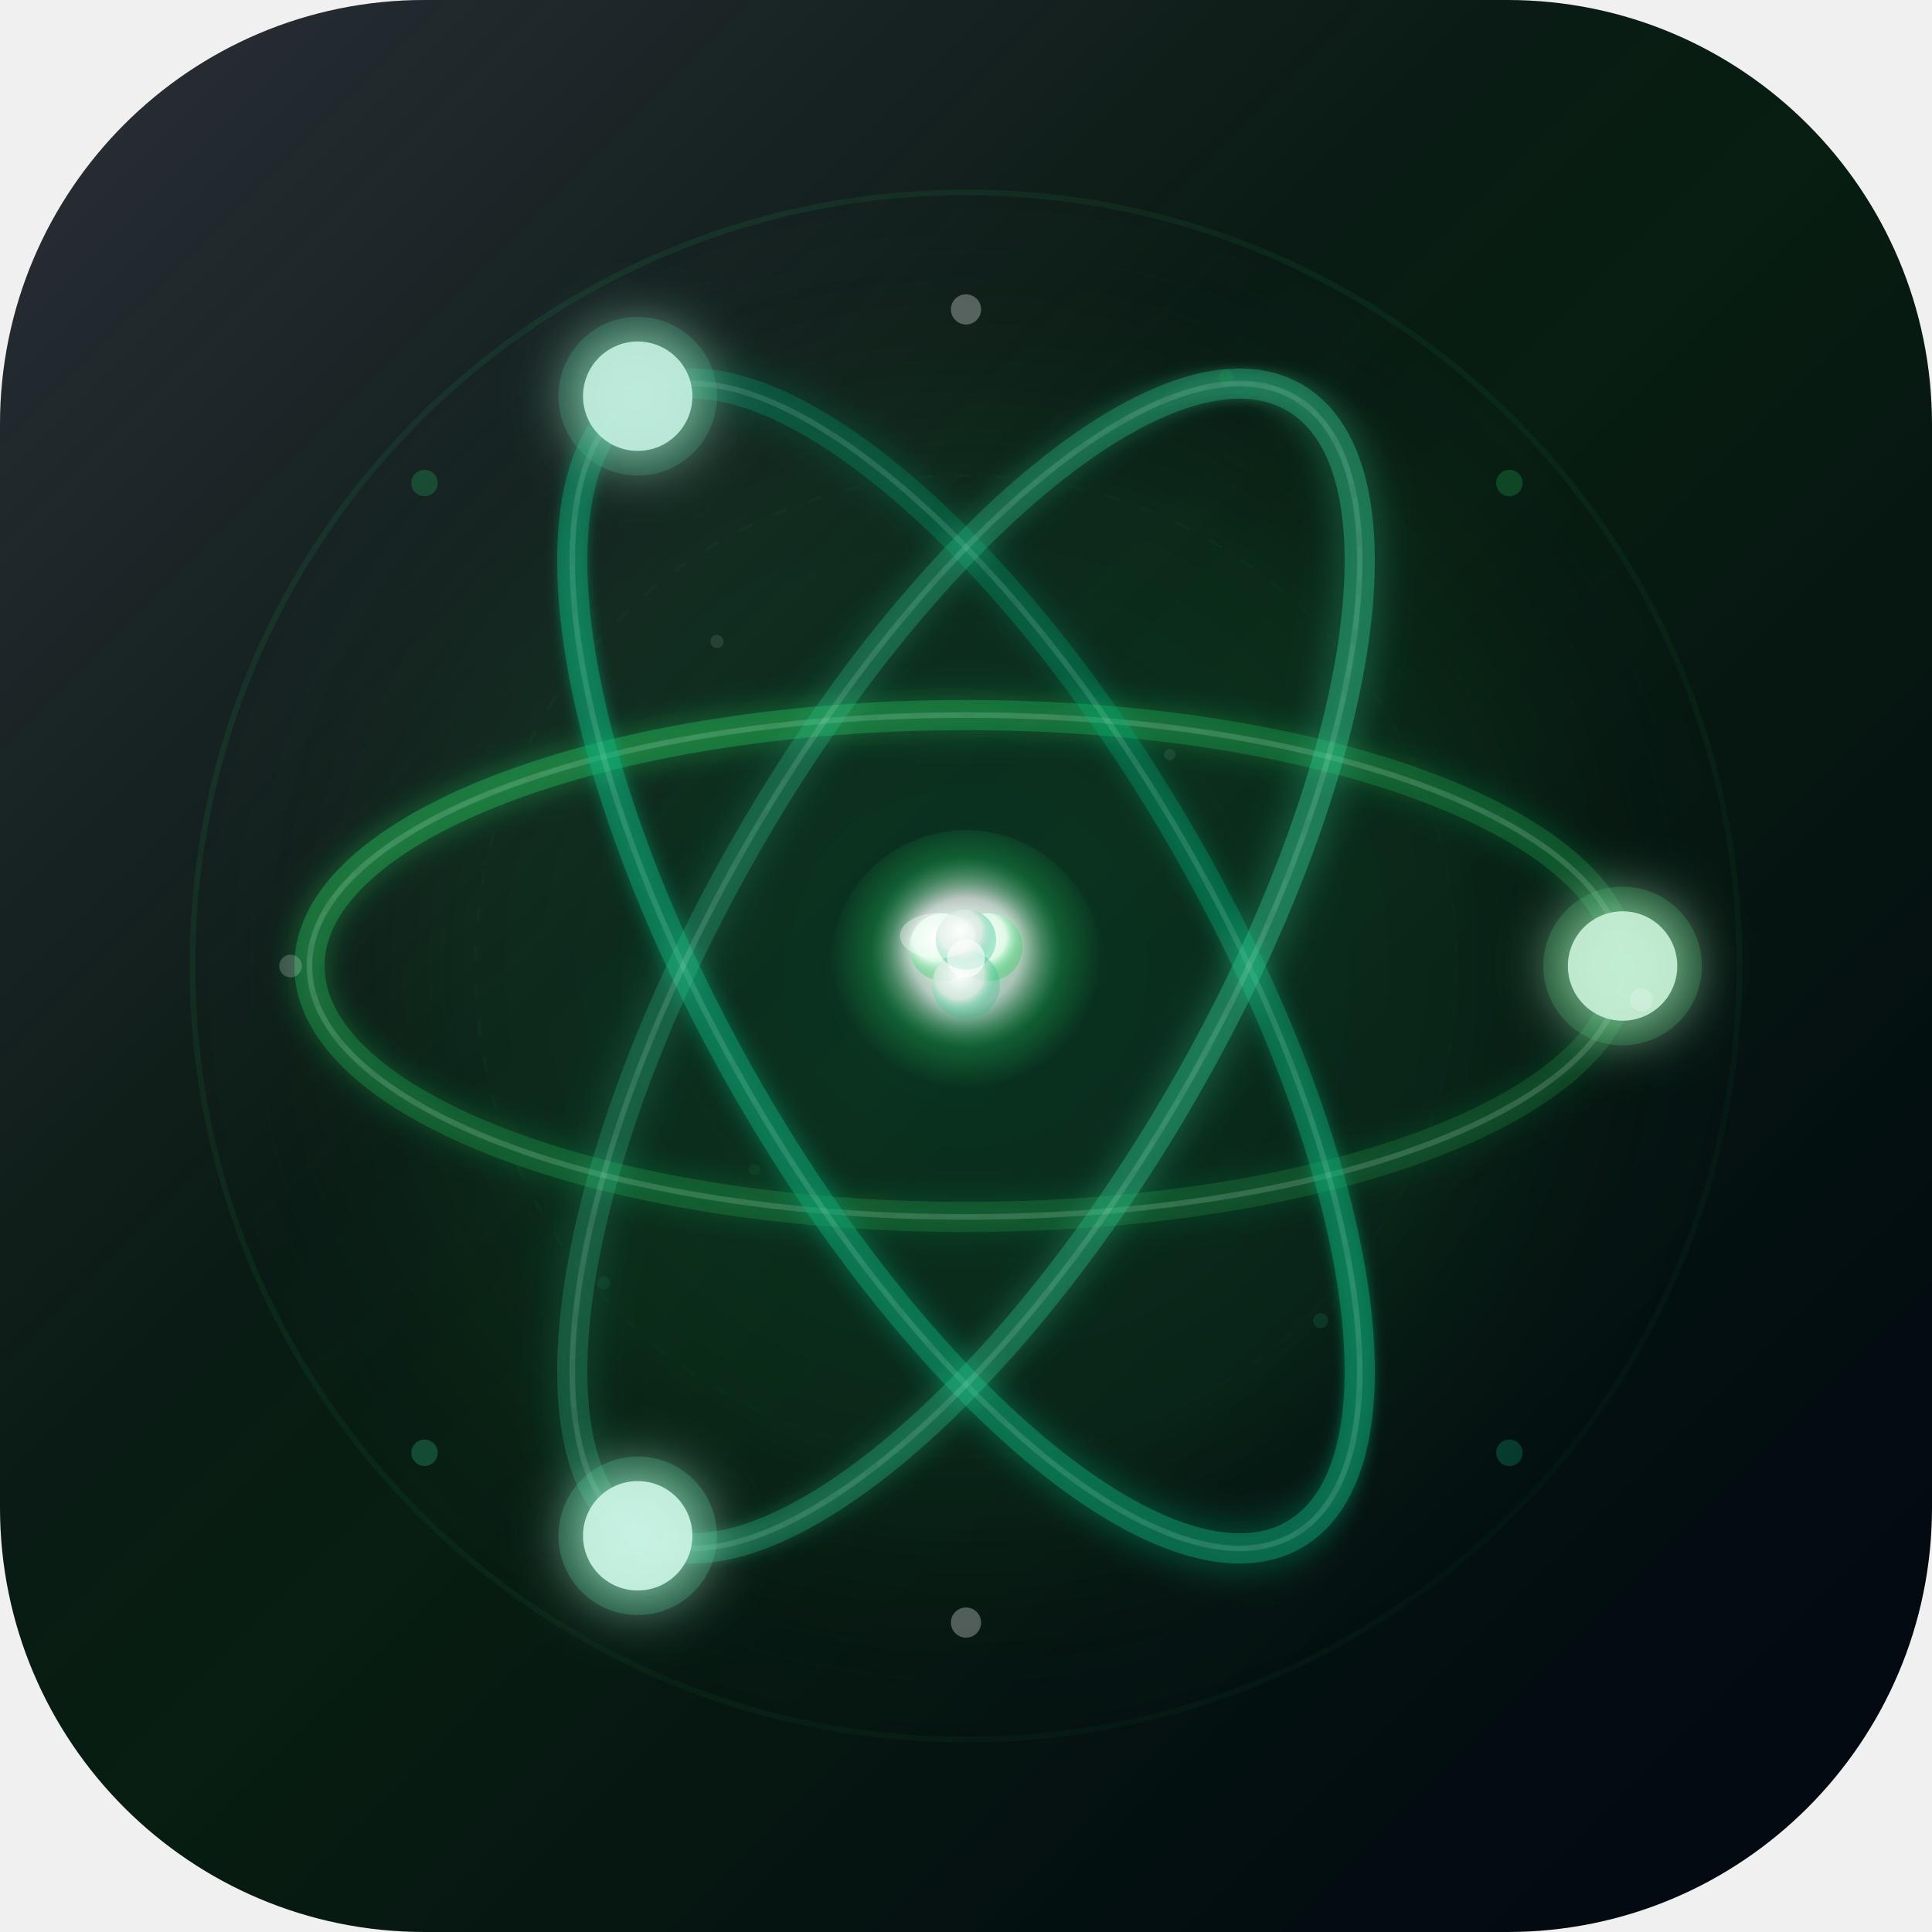
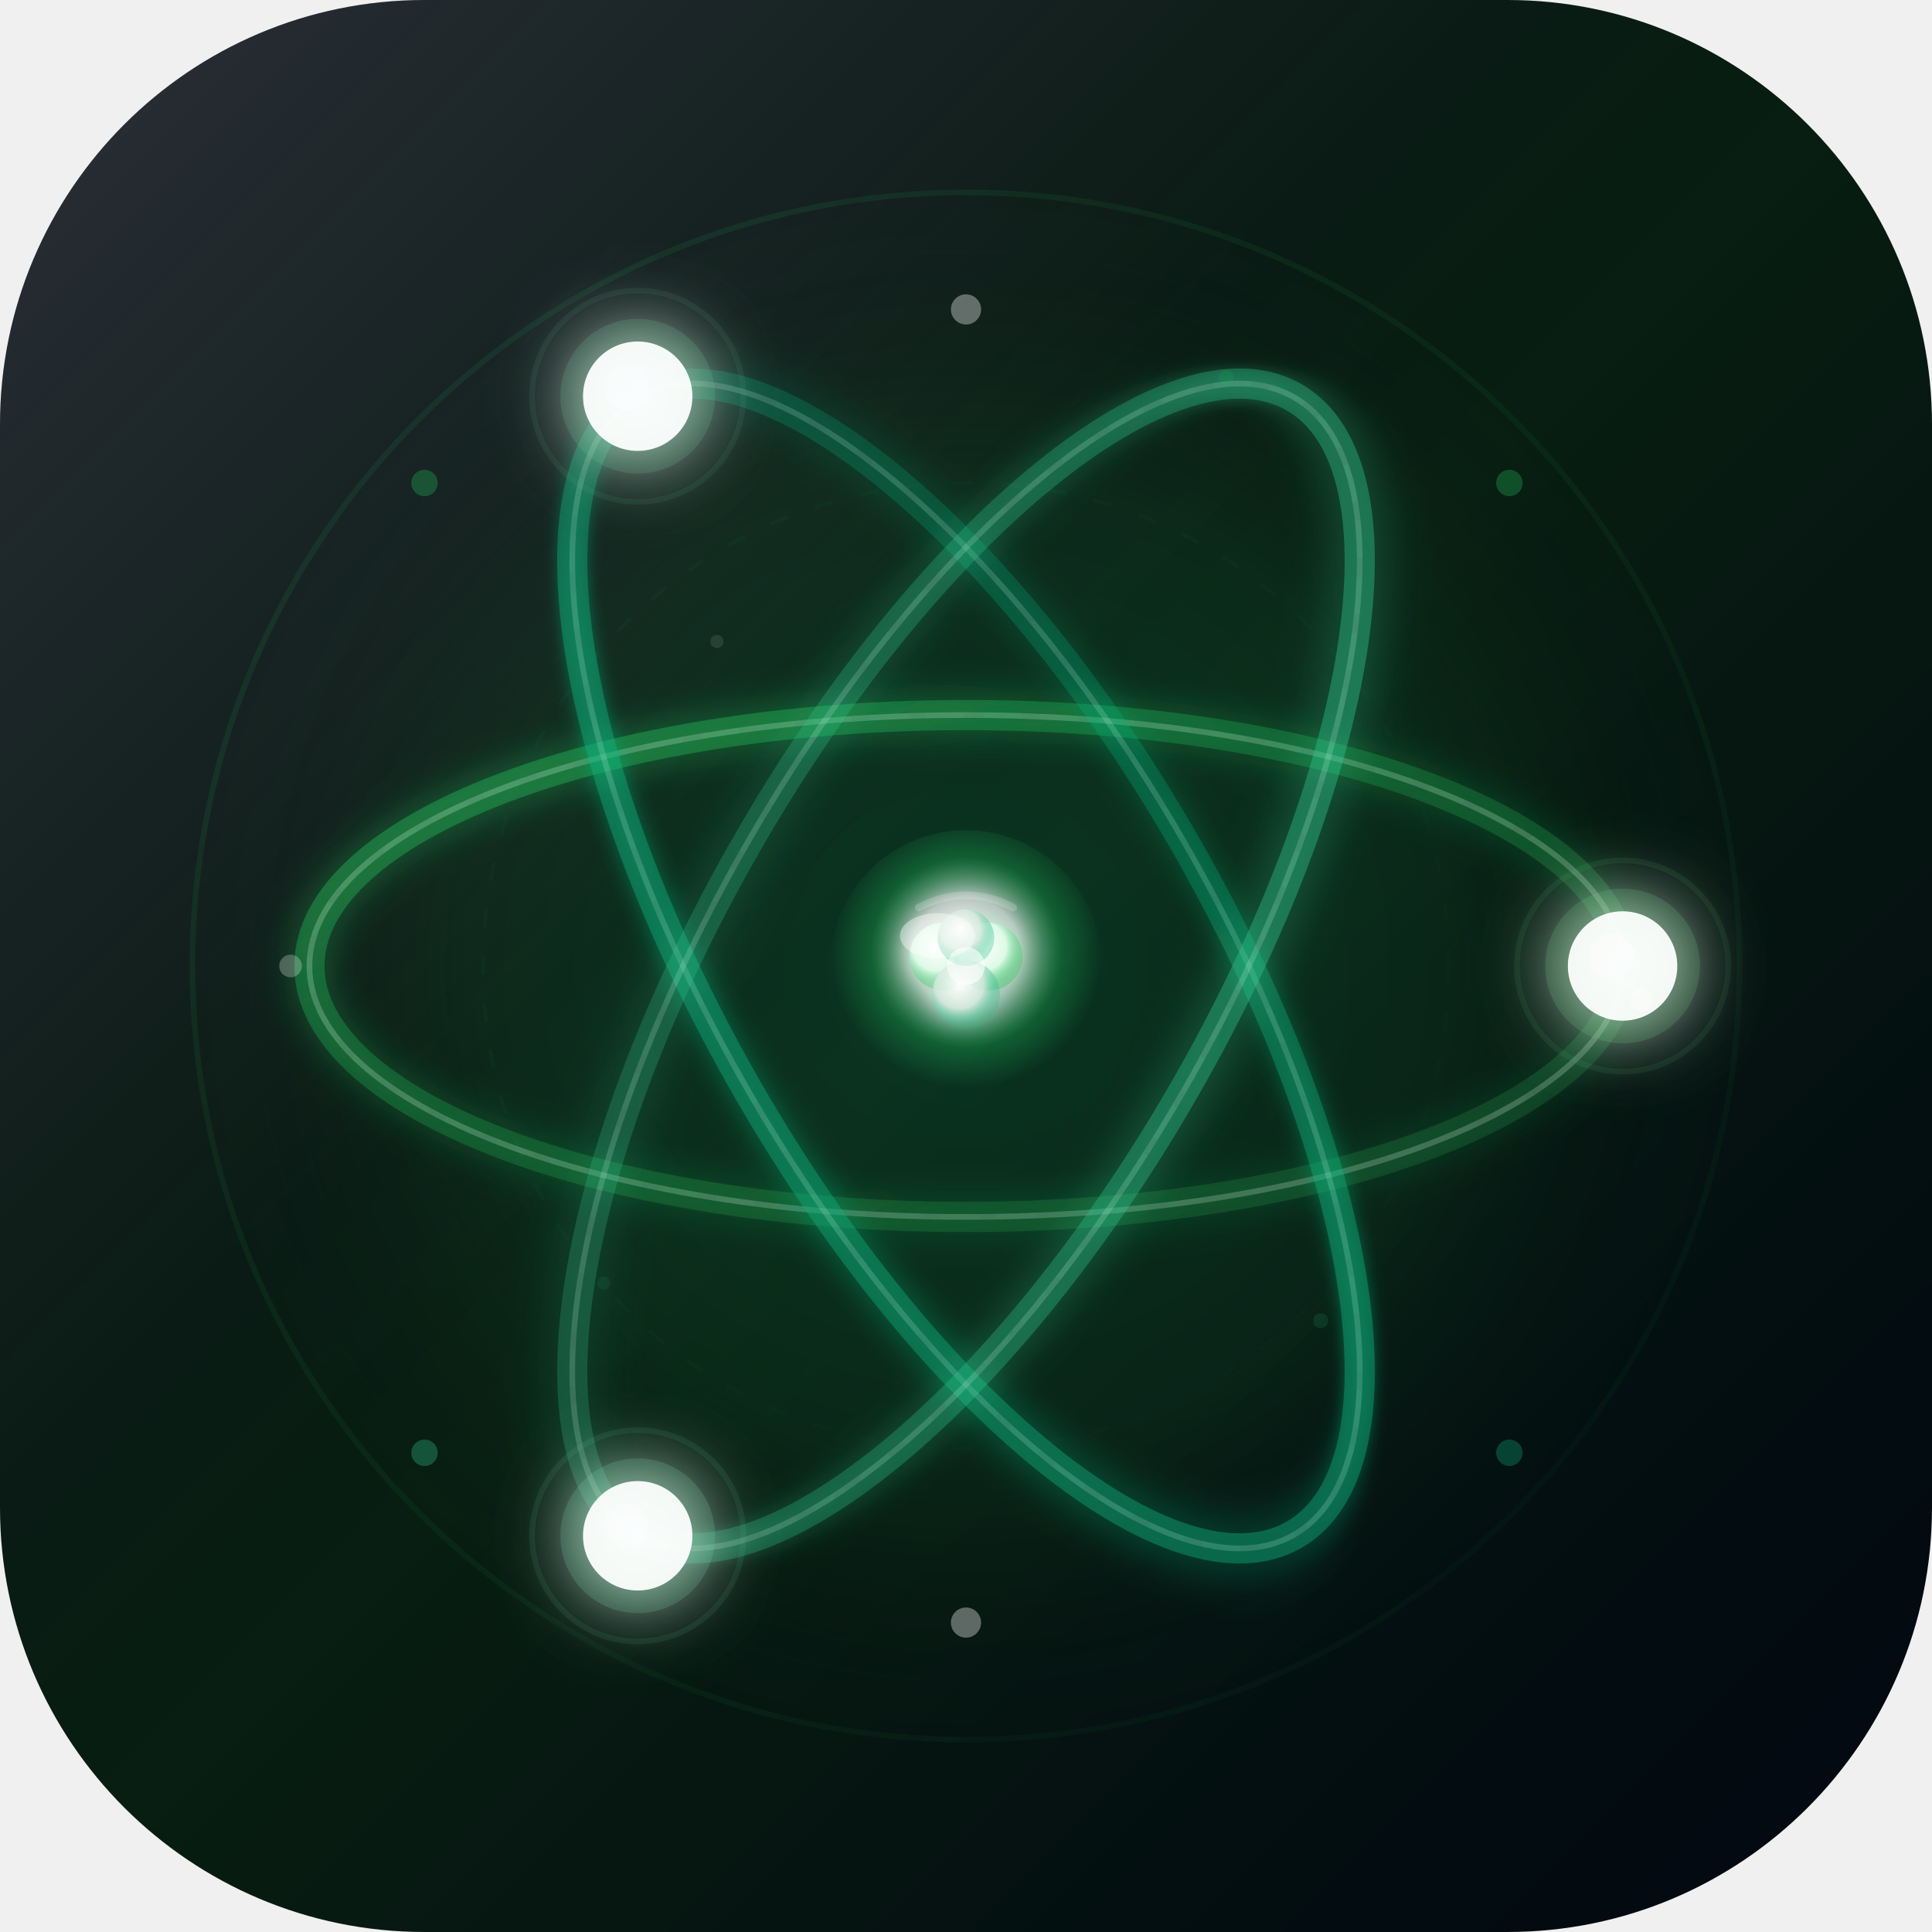
<svg xmlns="http://www.w3.org/2000/svg" viewBox="0 0 1024 1024">
  <defs>
    <linearGradient id="bg" x1="0%" y1="0%" x2="100%" y2="100%">
      <stop offset="0%" stop-color="#030712" />
      <stop offset="50%" stop-color="#041a0e" />
      <stop offset="100%" stop-color="#030712" />
    </linearGradient>
    <linearGradient id="glass" x1="0%" y1="0%" x2="80%" y2="80%">
      <stop offset="0%" stop-color="white" stop-opacity="0.16" />
      <stop offset="50%" stop-color="white" stop-opacity="0.02" />
      <stop offset="100%" stop-color="white" stop-opacity="0" />
    </linearGradient>
-     <linearGradient id="oc" x1="0%" y1="0%" x2="100%" y2="100%">
+     <linearGradient id="og" x1="0%" y1="0%" x2="100%" y2="100%">
      <stop offset="0%" stop-color="#22C55E" stop-opacity="0.8" />
      <stop offset="50%" stop-color="#1da750" stop-opacity="0.5" />
      <stop offset="100%" stop-color="#22C55E" stop-opacity="0.2" />
    </linearGradient>
-     <linearGradient id="op" x1="0%" y1="0%" x2="100%" y2="100%">
+     <linearGradient id="oe" x1="0%" y1="0%" x2="100%" y2="100%">
      <stop offset="0%" stop-color="#10B981" stop-opacity="0.2" />
      <stop offset="50%" stop-color="#10B981" stop-opacity="0.7" />
      <stop offset="100%" stop-color="#0ea374" stop-opacity="0.8" />
    </linearGradient>
-     <linearGradient id="ov" x1="0%" y1="0%" x2="100%" y2="100%">
+     <linearGradient id="om" x1="0%" y1="0%" x2="100%" y2="100%">
      <stop offset="0%" stop-color="#34D399" stop-opacity="0.7" />
      <stop offset="50%" stop-color="#2bc48a" stop-opacity="0.5" />
      <stop offset="100%" stop-color="#34D399" stop-opacity="0.3" />
    </linearGradient>
    <radialGradient id="nuc" cx="50%" cy="45%" r="50%">
      <stop offset="0%" stop-color="white" stop-opacity="0.98" />
      <stop offset="40%" stop-color="white" stop-opacity="0.7" />
      <stop offset="70%" stop-color="#22C55E" stop-opacity="0.3" />
      <stop offset="100%" stop-color="#22C55E" stop-opacity="0" />
    </radialGradient>
    <radialGradient id="amb" cx="50%" cy="50%" r="50%">
      <stop offset="0%" stop-color="#10B981" stop-opacity="0.15" />
      <stop offset="60%" stop-color="#22C55E" stop-opacity="0.08" />
      <stop offset="100%" stop-color="transparent" />
    </radialGradient>
-     <radialGradient id="prob-cloud" cx="50%" cy="50%" r="50%">
-       <stop offset="0%" stop-color="#22C55E" stop-opacity="0.12" />
-       <stop offset="50%" stop-color="#22C55E" stop-opacity="0.04" />
-       <stop offset="100%" stop-color="transparent" />
-     </radialGradient>
    <radialGradient id="proton" cx="40%" cy="35%" r="60%">
      <stop offset="0%" stop-color="white" stop-opacity="0.98" />
      <stop offset="60%" stop-color="#e0fbe8" stop-opacity="0.9" />
      <stop offset="100%" stop-color="#22C55E" stop-opacity="0.4" />
    </radialGradient>
    <radialGradient id="neutron" cx="40%" cy="35%" r="60%">
      <stop offset="0%" stop-color="white" stop-opacity="0.95" />
      <stop offset="60%" stop-color="#d4e8dc" stop-opacity="0.85" />
      <stop offset="100%" stop-color="#10B981" stop-opacity="0.3" />
    </radialGradient>
+     <radialGradient id="pc" cx="50%" cy="50%" r="50%">
+       <stop offset="0%" stop-color="#22C55E" stop-opacity="0.12" />
+       <stop offset="50%" stop-color="#22C55E" stop-opacity="0.04" />
+       <stop offset="100%" stop-color="transparent" />
+     </radialGradient>
    <filter id="gb" x="-20%" y="-20%" width="140%" height="140%">
-       <feGaussianBlur stdDeviation="8" result="b" />
+       <feGaussianBlur stdDeviation="10" result="b" />
      <feMerge>
        <feMergeNode in="b" />
        <feMergeNode in="SourceGraphic" />
      </feMerge>
    </filter>
    <filter id="eg" x="-50%" y="-50%" width="200%" height="200%">
-       <feGaussianBlur stdDeviation="16" result="g" />
+       <feGaussianBlur stdDeviation="20" result="g" />
      <feMerge>
        <feMergeNode in="g" />
        <feMergeNode in="SourceGraphic" />
      </feMerge>
    </filter>
    <filter id="nucglow" x="-40%" y="-40%" width="180%" height="180%">
      <feGaussianBlur stdDeviation="6" result="ng" />
      <feMerge>
        <feMergeNode in="ng" />
        <feMergeNode in="SourceGraphic" />
      </feMerge>
    </filter>
  </defs>
  <rect width="1024" height="1024" rx="225" fill="url(#bg)" />
  <circle cx="512" cy="512" r="430" fill="url(#amb)" />
  <rect width="1024" height="1024" rx="225" fill="url(#glass)" />
-   <circle cx="512" cy="512" r="410" fill="none" stroke="url(#oc)" stroke-width="3" opacity="0.15" />
-   <circle cx="512" cy="512" r="260" fill="none" stroke="url(#oc)" stroke-width="1.5" opacity="0.06" stroke-dasharray="8 12" />
-   <ellipse cx="512" cy="512" rx="348" ry="133" fill="none" stroke="url(#oc)" stroke-width="2" opacity="0.12" stroke-dasharray="18 8" />
-   <ellipse cx="512" cy="512" rx="348" ry="133" fill="none" stroke="url(#op)" stroke-width="2" opacity="0.12" stroke-dasharray="18 8" transform="rotate(60 512 512)" />
-   <ellipse cx="512" cy="512" rx="348" ry="133" fill="none" stroke="url(#ov)" stroke-width="2" opacity="0.12" stroke-dasharray="18 8" transform="rotate(120 512 512)" />
-   <ellipse cx="512" cy="512" rx="348" ry="133" fill="none" stroke="url(#oc)" stroke-width="16" opacity="0.65" filter="url(#gb)" />
-   <ellipse cx="512" cy="512" rx="348" ry="133" fill="none" stroke="white" stroke-width="3" opacity="0.15" />
-   <ellipse cx="512" cy="512" rx="348" ry="133" fill="none" stroke="url(#op)" stroke-width="16" opacity="0.65" transform="rotate(60 512 512)" filter="url(#gb)" />
-   <ellipse cx="512" cy="512" rx="348" ry="133" fill="none" stroke="white" stroke-width="3" opacity="0.12" transform="rotate(60 512 512)" />
-   <ellipse cx="512" cy="512" rx="348" ry="133" fill="none" stroke="url(#ov)" stroke-width="16" opacity="0.65" transform="rotate(120 512 512)" filter="url(#gb)" />
-   <ellipse cx="512" cy="512" rx="348" ry="133" fill="none" stroke="white" stroke-width="3" opacity="0.12" transform="rotate(120 512 512)" />
+   <circle cx="512" cy="512" r="410" fill="none" stroke="url(#og)" stroke-width="3" opacity="0.15" />
+   <circle cx="512" cy="512" r="256" fill="none" stroke="url(#og)" stroke-width="2" opacity="0.06" stroke-dasharray="10 15" />
+   <ellipse cx="512" cy="512" rx="348" ry="133" fill="none" stroke="url(#og)" stroke-width="3" opacity="0.12" stroke-dasharray="20 10" />
+   <ellipse cx="512" cy="512" rx="348" ry="133" fill="none" stroke="url(#oe)" stroke-width="3" opacity="0.12" stroke-dasharray="20 10" transform="rotate(60 512 512)" />
+   <ellipse cx="512" cy="512" rx="348" ry="133" fill="none" stroke="url(#om)" stroke-width="3" opacity="0.12" stroke-dasharray="20 10" transform="rotate(120 512 512)" />
+   <ellipse cx="512" cy="512" rx="348" ry="133" fill="none" stroke="url(#og)" stroke-width="16" opacity="0.65" filter="url(#gb)" />
+   <ellipse cx="512" cy="512" rx="348" ry="133" fill="none" stroke="white" stroke-width="3" opacity="0.2" />
+   <ellipse cx="512" cy="512" rx="348" ry="133" fill="none" stroke="url(#oe)" stroke-width="16" opacity="0.65" transform="rotate(60 512 512)" filter="url(#gb)" />
+   <ellipse cx="512" cy="512" rx="348" ry="133" fill="none" stroke="white" stroke-width="3" opacity="0.15" transform="rotate(60 512 512)" />
+   <ellipse cx="512" cy="512" rx="348" ry="133" fill="none" stroke="url(#om)" stroke-width="16" opacity="0.65" transform="rotate(120 512 512)" filter="url(#gb)" />
+   <ellipse cx="512" cy="512" rx="348" ry="133" fill="none" stroke="white" stroke-width="3" opacity="0.15" transform="rotate(120 512 512)" />
  <circle cx="512" cy="512" r="72" fill="url(#nuc)" />
  <g filter="url(#nucglow)">
-     <circle cx="500" cy="502" r="18" fill="url(#proton)" />
-     <circle cx="524" cy="502" r="18" fill="url(#proton)" />
-     <circle cx="512" cy="522" r="18" fill="url(#neutron)" />
-     <circle cx="512" cy="498" r="16" fill="url(#neutron)" />
-     <circle cx="512" cy="508" r="10" fill="white" opacity="0.6" />
+     <circle cx="500" cy="507" r="18" fill="url(#proton)" />
+     <circle cx="524" cy="507" r="18" fill="url(#proton)" />
+     <circle cx="512" cy="527" r="18" fill="url(#neutron)" />
+     <circle cx="512" cy="497" r="15" fill="url(#neutron)" />
+     <circle cx="512" cy="512" r="10" fill="white" opacity="0.6" />
  </g>
-   <ellipse cx="497" cy="496" rx="20" ry="12" fill="white" opacity="0.35" />
+   <ellipse cx="497" cy="496" rx="20" ry="12" fill="white" opacity="0.4" />
+   <path d="M487 481 Q512 468 537 481" fill="none" stroke="white" stroke-width="4" opacity="0.18" stroke-linecap="round" />
  <g filter="url(#eg)">
-     <circle cx="860" cy="512" r="52" fill="url(#prob-cloud)" />
-     <circle cx="860" cy="512" r="29" fill="white" opacity="0.92" />
-     <circle cx="860" cy="512" r="42" fill="#22C55E" opacity="0.25" />
-     <circle cx="338" cy="210" r="52" fill="url(#prob-cloud)" />
-     <circle cx="338" cy="210" r="29" fill="white" opacity="0.92" />
-     <circle cx="338" cy="210" r="42" fill="#10B981" opacity="0.25" />
-     <circle cx="338" cy="814" r="52" fill="url(#prob-cloud)" />
-     <circle cx="338" cy="814" r="29" fill="white" opacity="0.92" />
-     <circle cx="338" cy="814" r="42" fill="#34D399" opacity="0.25" />
+     <circle cx="860" cy="512" r="61" fill="url(#pc)" />
+     <circle cx="860" cy="512" r="56" fill="none" stroke="#22C55E" stroke-width="3" opacity="0.1" />
+     <circle cx="860" cy="512" r="41" fill="#22C55E" opacity="0.2" />
+     <circle cx="860" cy="512" r="29" fill="white" opacity="0.94" />
+     <circle cx="854" cy="507" r="12" fill="white" opacity="0.35" />
+     <circle cx="338" cy="210" r="61" fill="url(#pc)" />
+     <circle cx="338" cy="210" r="56" fill="none" stroke="#10B981" stroke-width="3" opacity="0.1" />
+     <circle cx="338" cy="210" r="41" fill="#10B981" opacity="0.2" />
+     <circle cx="338" cy="210" r="29" fill="white" opacity="0.94" />
+     <circle cx="332" cy="205" r="12" fill="white" opacity="0.35" />
+     <circle cx="338" cy="814" r="61" fill="url(#pc)" />
+     <circle cx="338" cy="814" r="56" fill="none" stroke="#34D399" stroke-width="3" opacity="0.1" />
+     <circle cx="338" cy="814" r="41" fill="#34D399" opacity="0.2" />
+     <circle cx="338" cy="814" r="29" fill="white" opacity="0.94" />
+     <circle cx="332" cy="809" r="12" fill="white" opacity="0.35" />
  </g>
-   <circle cx="512" cy="164" r="8" fill="white" opacity="0.3" />
-   <circle cx="800" cy="256" r="7" fill="#22C55E" opacity="0.25" />
-   <circle cx="870" cy="530" r="6" fill="white" opacity="0.2" />
-   <circle cx="800" cy="770" r="7" fill="#10B981" opacity="0.25" />
-   <circle cx="512" cy="860" r="8" fill="white" opacity="0.3" />
-   <circle cx="225" cy="770" r="7" fill="#34D399" opacity="0.25" />
-   <circle cx="154" cy="512" r="6" fill="white" opacity="0.2" />
-   <circle cx="225" cy="256" r="7" fill="#22C55E" opacity="0.25" />
+   <circle cx="512" cy="164" r="8" fill="white" opacity="0.35" />
+   <circle cx="800" cy="256" r="7" fill="#22C55E" opacity="0.3" />
+   <circle cx="870" cy="530" r="6" fill="white" opacity="0.25" />
+   <circle cx="800" cy="770" r="7" fill="#10B981" opacity="0.3" />
+   <circle cx="512" cy="860" r="8" fill="white" opacity="0.35" />
+   <circle cx="225" cy="770" r="7" fill="#34D399" opacity="0.3" />
+   <circle cx="154" cy="512" r="6" fill="white" opacity="0.25" />
+   <circle cx="225" cy="256" r="7" fill="#22C55E" opacity="0.3" />
  <circle cx="650" cy="200" r="4" fill="#22C55E" opacity="0.12" />
  <circle cx="380" cy="340" r="3.5" fill="white" opacity="0.1" />
  <circle cx="700" cy="700" r="4" fill="#34D399" opacity="0.12" />
  <circle cx="320" cy="680" r="3.5" fill="#10B981" opacity="0.1" />
-   <circle cx="620" cy="400" r="3" fill="white" opacity="0.08" />
-   <circle cx="400" cy="620" r="3" fill="#22C55E" opacity="0.08" />
</svg>
